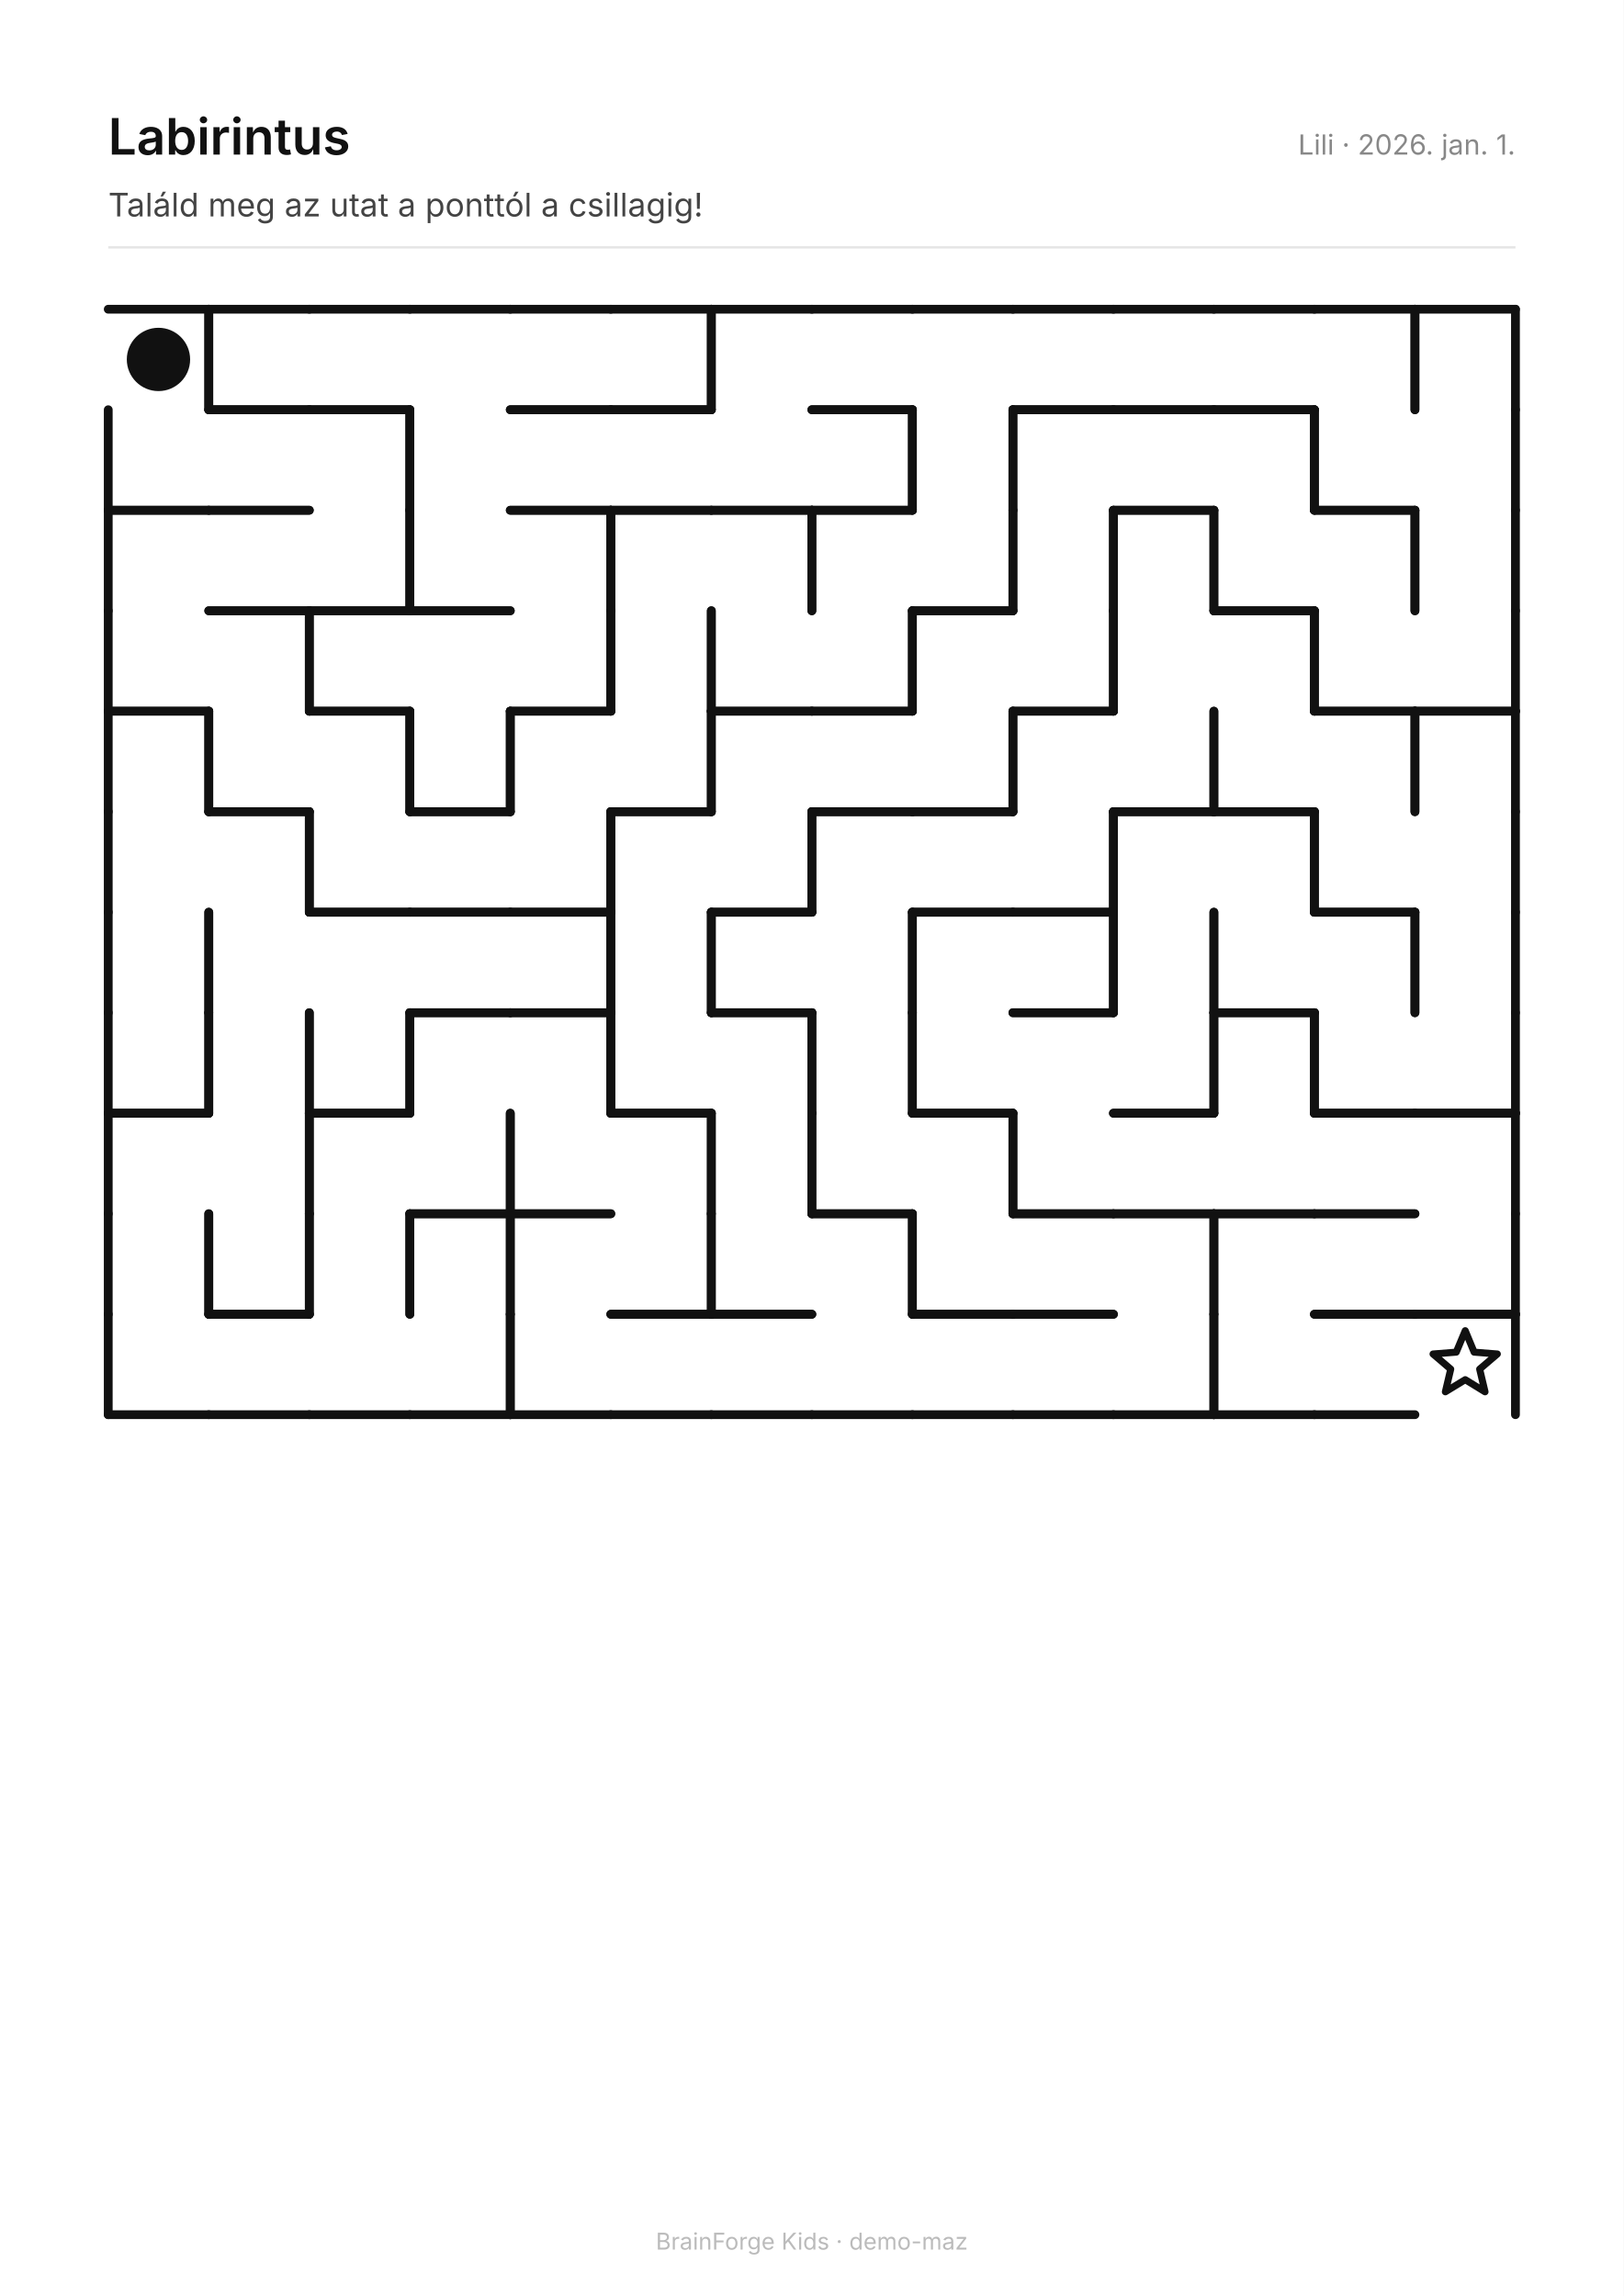
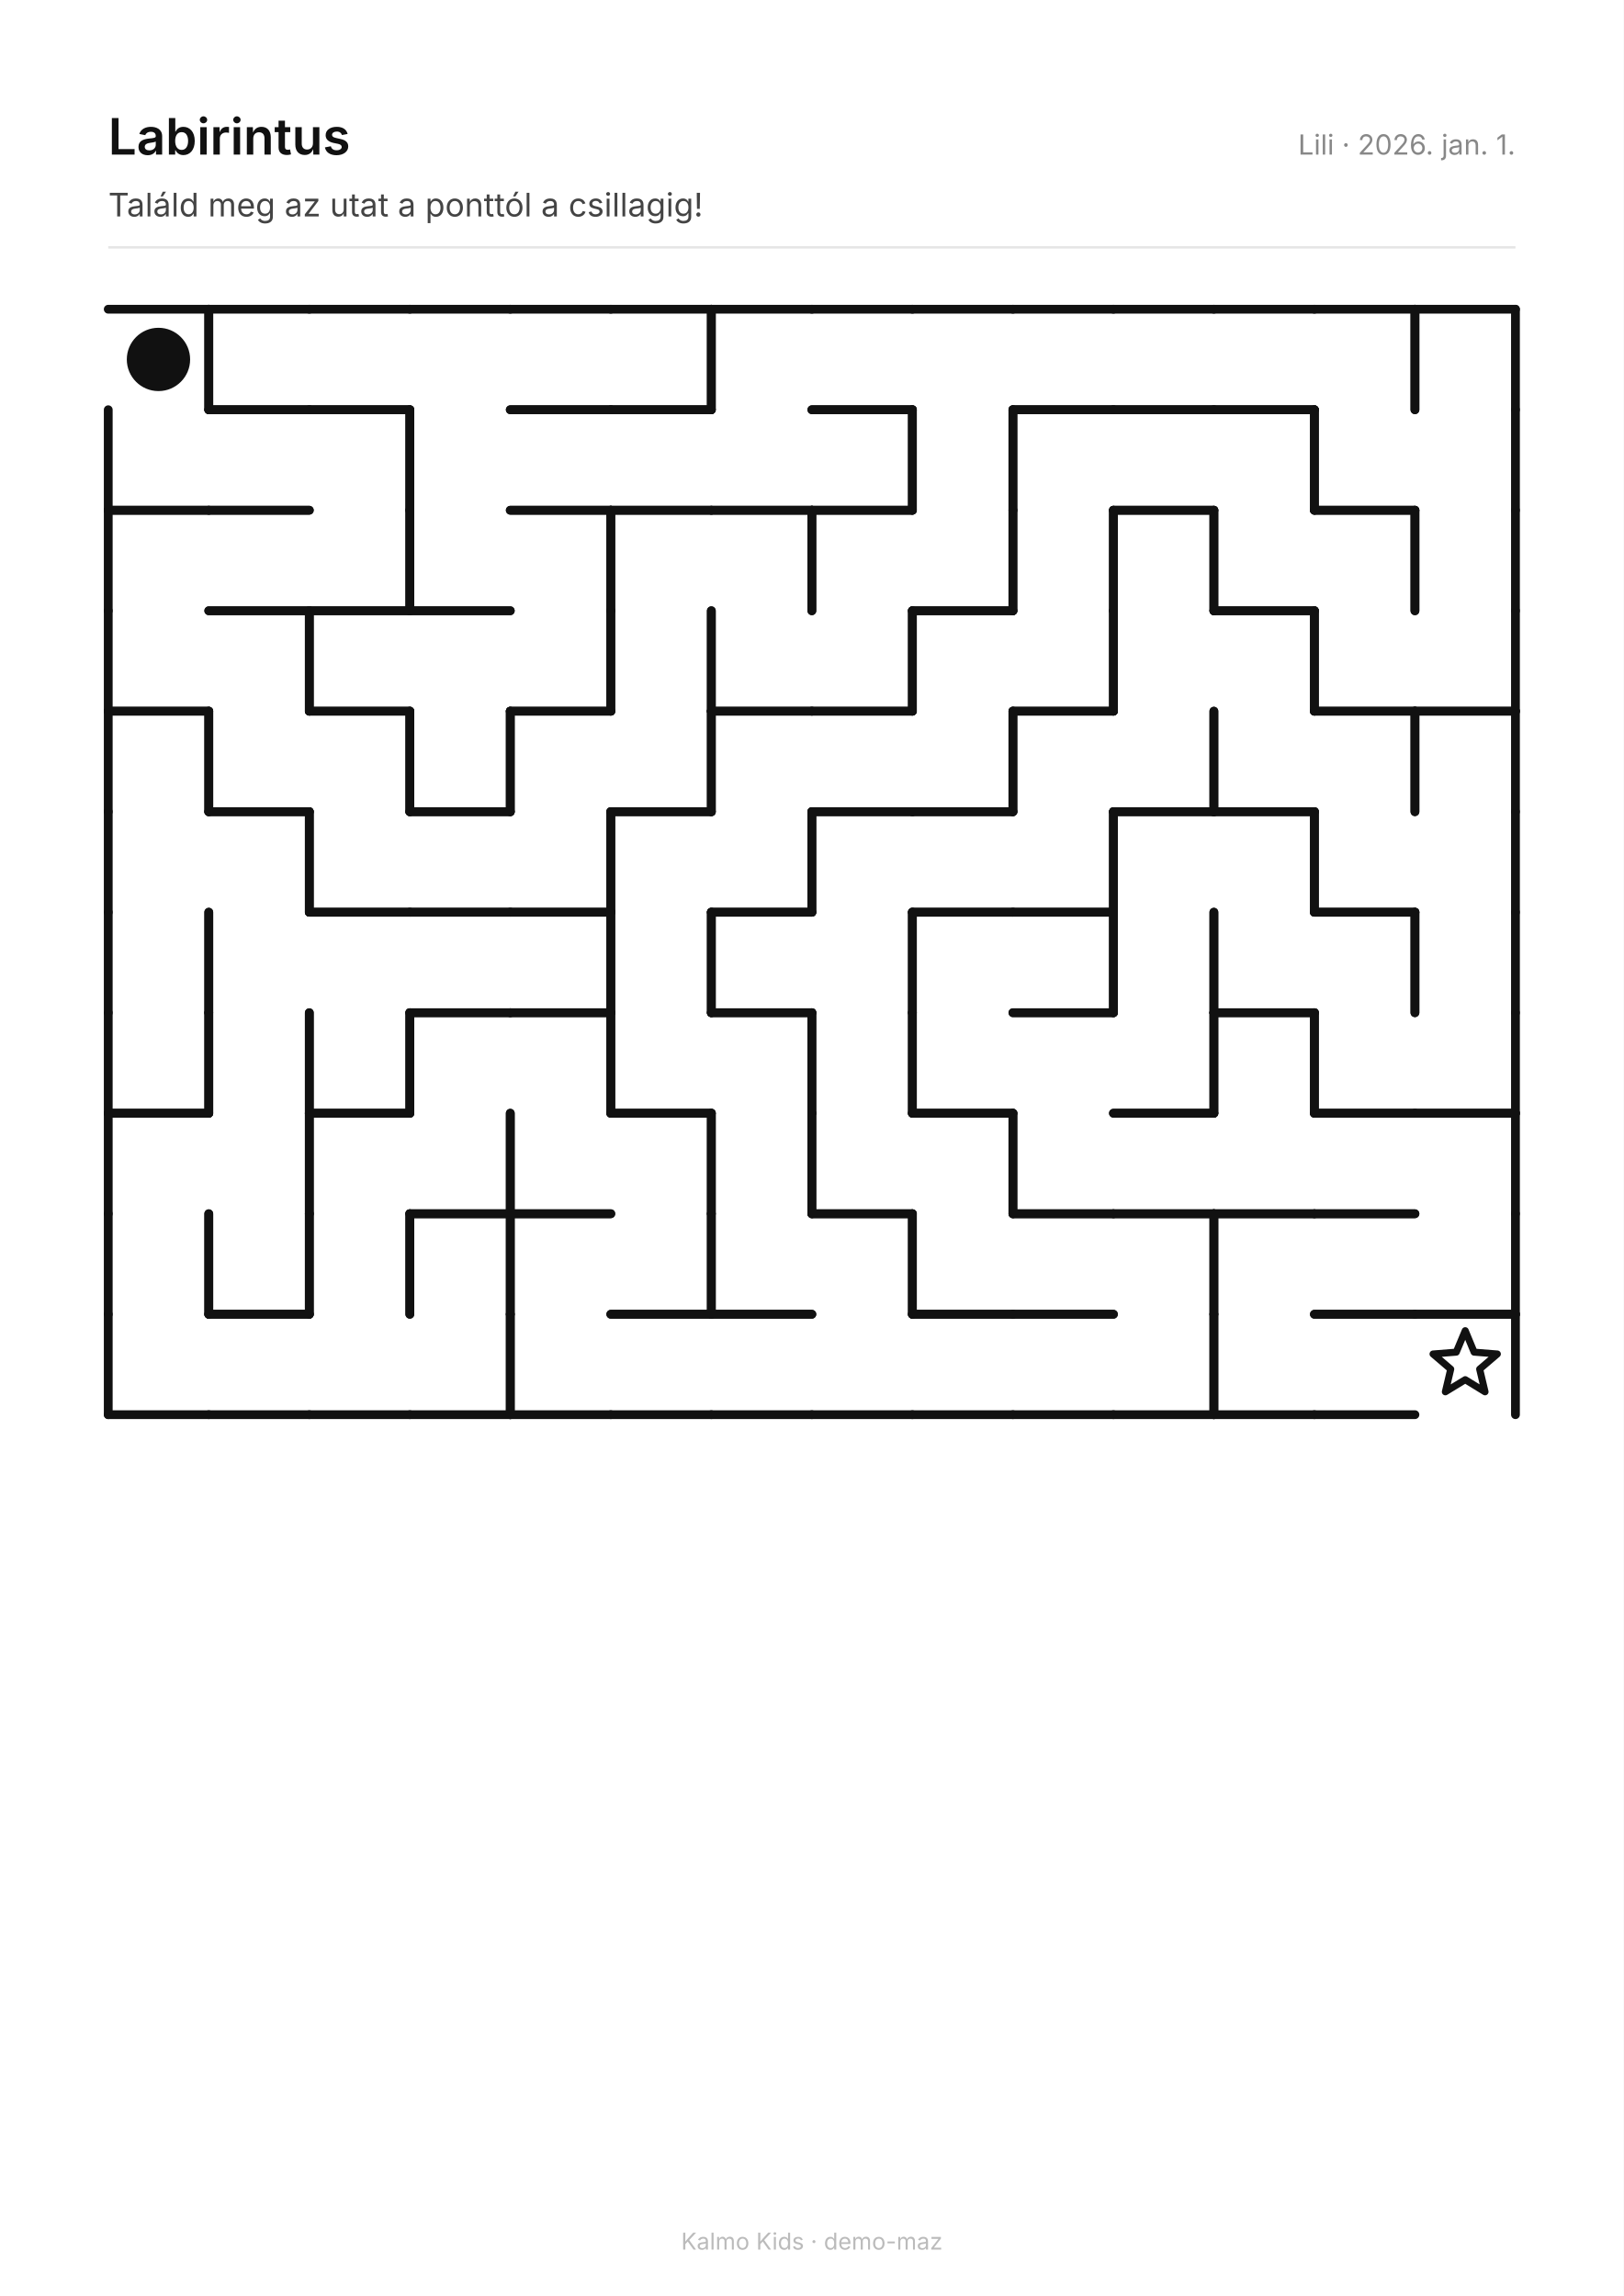
<svg xmlns="http://www.w3.org/2000/svg" width="210mm" height="297mm" viewBox="0 0 210 297" font-family="system-ui, -apple-system, sans-serif">
  <rect width="210" height="297" fill="#fff" />
  <text x="14" y="20" font-size="6.5" font-weight="600" fill="#111">Labirintus</text>
  <text x="196" y="20" font-size="3.6" fill="#888" text-anchor="end">Lili  ·  2026. jan. 1.</text>
  <text x="14" y="28" font-size="4.2" fill="#444">Találd meg az utat a ponttól a csillagig!</text>
  <line x1="14" y1="32" x2="196" y2="32" stroke="#e5e5e5" stroke-width="0.3" />
  <g transform="translate(14.00 40.00) scale(1.1375)">
    <g>
      <line x1="0" y1="0" x2="11.43" y2="0" stroke="#111" stroke-width="1" stroke-linecap="round" />
      <line x1="11.43" y1="0" x2="11.43" y2="11.43" stroke="#111" stroke-width="1" stroke-linecap="round" />
      <line x1="11.43" y1="0" x2="22.86" y2="0" stroke="#111" stroke-width="1" stroke-linecap="round" />
      <line x1="11.43" y1="11.43" x2="22.86" y2="11.43" stroke="#111" stroke-width="1" stroke-linecap="round" />
      <line x1="11.43" y1="0" x2="11.43" y2="11.43" stroke="#111" stroke-width="1" stroke-linecap="round" />
      <line x1="22.86" y1="0" x2="34.29" y2="0" stroke="#111" stroke-width="1" stroke-linecap="round" />
      <line x1="22.86" y1="11.43" x2="34.29" y2="11.43" stroke="#111" stroke-width="1" stroke-linecap="round" />
      <line x1="34.29" y1="0" x2="45.71" y2="0" stroke="#111" stroke-width="1" stroke-linecap="round" />
      <line x1="45.71" y1="0" x2="57.14" y2="0" stroke="#111" stroke-width="1" stroke-linecap="round" />
      <line x1="45.71" y1="11.43" x2="57.14" y2="11.43" stroke="#111" stroke-width="1" stroke-linecap="round" />
      <line x1="57.14" y1="0" x2="68.57" y2="0" stroke="#111" stroke-width="1" stroke-linecap="round" />
      <line x1="68.57" y1="0" x2="68.57" y2="11.43" stroke="#111" stroke-width="1" stroke-linecap="round" />
      <line x1="57.14" y1="11.43" x2="68.57" y2="11.43" stroke="#111" stroke-width="1" stroke-linecap="round" />
      <line x1="68.57" y1="0" x2="80" y2="0" stroke="#111" stroke-width="1" stroke-linecap="round" />
      <line x1="68.57" y1="0" x2="68.57" y2="11.43" stroke="#111" stroke-width="1" stroke-linecap="round" />
      <line x1="80" y1="0" x2="91.43" y2="0" stroke="#111" stroke-width="1" stroke-linecap="round" />
      <line x1="80" y1="11.43" x2="91.43" y2="11.43" stroke="#111" stroke-width="1" stroke-linecap="round" />
      <line x1="91.43" y1="0" x2="102.86" y2="0" stroke="#111" stroke-width="1" stroke-linecap="round" />
      <line x1="102.86" y1="0" x2="114.29" y2="0" stroke="#111" stroke-width="1" stroke-linecap="round" />
      <line x1="102.86" y1="11.43" x2="114.29" y2="11.43" stroke="#111" stroke-width="1" stroke-linecap="round" />
      <line x1="114.29" y1="0" x2="125.71" y2="0" stroke="#111" stroke-width="1" stroke-linecap="round" />
      <line x1="114.29" y1="11.43" x2="125.71" y2="11.43" stroke="#111" stroke-width="1" stroke-linecap="round" />
      <line x1="125.71" y1="0" x2="137.14" y2="0" stroke="#111" stroke-width="1" stroke-linecap="round" />
      <line x1="125.71" y1="11.43" x2="137.14" y2="11.43" stroke="#111" stroke-width="1" stroke-linecap="round" />
      <line x1="137.14" y1="0" x2="148.57" y2="0" stroke="#111" stroke-width="1" stroke-linecap="round" />
      <line x1="148.57" y1="0" x2="148.57" y2="11.43" stroke="#111" stroke-width="1" stroke-linecap="round" />
      <line x1="148.57" y1="0" x2="160" y2="0" stroke="#111" stroke-width="1" stroke-linecap="round" />
      <line x1="160" y1="0" x2="160" y2="11.43" stroke="#111" stroke-width="1" stroke-linecap="round" />
      <line x1="148.57" y1="0" x2="148.57" y2="11.43" stroke="#111" stroke-width="1" stroke-linecap="round" />
      <line x1="0" y1="22.86" x2="11.43" y2="22.86" stroke="#111" stroke-width="1" stroke-linecap="round" />
      <line x1="0" y1="11.43" x2="0" y2="22.86" stroke="#111" stroke-width="1" stroke-linecap="round" />
      <line x1="11.43" y1="11.43" x2="22.86" y2="11.43" stroke="#111" stroke-width="1" stroke-linecap="round" />
      <line x1="11.43" y1="22.86" x2="22.86" y2="22.86" stroke="#111" stroke-width="1" stroke-linecap="round" />
      <line x1="22.86" y1="11.43" x2="34.29" y2="11.43" stroke="#111" stroke-width="1" stroke-linecap="round" />
      <line x1="34.29" y1="11.43" x2="34.29" y2="22.86" stroke="#111" stroke-width="1" stroke-linecap="round" />
      <line x1="34.29" y1="11.43" x2="34.29" y2="22.86" stroke="#111" stroke-width="1" stroke-linecap="round" />
      <line x1="45.71" y1="11.43" x2="57.14" y2="11.43" stroke="#111" stroke-width="1" stroke-linecap="round" />
      <line x1="45.71" y1="22.86" x2="57.14" y2="22.86" stroke="#111" stroke-width="1" stroke-linecap="round" />
      <line x1="57.14" y1="11.43" x2="68.57" y2="11.43" stroke="#111" stroke-width="1" stroke-linecap="round" />
      <line x1="57.14" y1="22.86" x2="68.57" y2="22.86" stroke="#111" stroke-width="1" stroke-linecap="round" />
      <line x1="68.57" y1="22.86" x2="80" y2="22.86" stroke="#111" stroke-width="1" stroke-linecap="round" />
      <line x1="80" y1="11.43" x2="91.43" y2="11.43" stroke="#111" stroke-width="1" stroke-linecap="round" />
      <line x1="91.43" y1="11.43" x2="91.43" y2="22.86" stroke="#111" stroke-width="1" stroke-linecap="round" />
      <line x1="80" y1="22.86" x2="91.43" y2="22.86" stroke="#111" stroke-width="1" stroke-linecap="round" />
      <line x1="102.86" y1="11.43" x2="102.86" y2="22.86" stroke="#111" stroke-width="1" stroke-linecap="round" />
      <line x1="91.43" y1="11.43" x2="91.43" y2="22.86" stroke="#111" stroke-width="1" stroke-linecap="round" />
      <line x1="102.86" y1="11.43" x2="114.29" y2="11.43" stroke="#111" stroke-width="1" stroke-linecap="round" />
      <line x1="102.86" y1="11.43" x2="102.86" y2="22.86" stroke="#111" stroke-width="1" stroke-linecap="round" />
      <line x1="114.29" y1="11.43" x2="125.71" y2="11.43" stroke="#111" stroke-width="1" stroke-linecap="round" />
      <line x1="114.29" y1="22.86" x2="125.71" y2="22.86" stroke="#111" stroke-width="1" stroke-linecap="round" />
      <line x1="125.71" y1="11.43" x2="137.14" y2="11.43" stroke="#111" stroke-width="1" stroke-linecap="round" />
      <line x1="137.14" y1="11.43" x2="137.14" y2="22.86" stroke="#111" stroke-width="1" stroke-linecap="round" />
      <line x1="137.14" y1="22.86" x2="148.57" y2="22.86" stroke="#111" stroke-width="1" stroke-linecap="round" />
      <line x1="137.14" y1="11.43" x2="137.14" y2="22.86" stroke="#111" stroke-width="1" stroke-linecap="round" />
      <line x1="160" y1="11.43" x2="160" y2="22.86" stroke="#111" stroke-width="1" stroke-linecap="round" />
      <line x1="0" y1="22.86" x2="11.43" y2="22.86" stroke="#111" stroke-width="1" stroke-linecap="round" />
      <line x1="0" y1="22.86" x2="0" y2="34.29" stroke="#111" stroke-width="1" stroke-linecap="round" />
      <line x1="11.43" y1="22.86" x2="22.86" y2="22.86" stroke="#111" stroke-width="1" stroke-linecap="round" />
      <line x1="11.43" y1="34.29" x2="22.86" y2="34.29" stroke="#111" stroke-width="1" stroke-linecap="round" />
      <line x1="34.29" y1="22.86" x2="34.29" y2="34.29" stroke="#111" stroke-width="1" stroke-linecap="round" />
      <line x1="22.86" y1="34.29" x2="34.29" y2="34.29" stroke="#111" stroke-width="1" stroke-linecap="round" />
      <line x1="34.29" y1="34.29" x2="45.71" y2="34.29" stroke="#111" stroke-width="1" stroke-linecap="round" />
      <line x1="34.29" y1="22.86" x2="34.29" y2="34.29" stroke="#111" stroke-width="1" stroke-linecap="round" />
      <line x1="45.71" y1="22.86" x2="57.14" y2="22.86" stroke="#111" stroke-width="1" stroke-linecap="round" />
      <line x1="57.14" y1="22.86" x2="57.14" y2="34.29" stroke="#111" stroke-width="1" stroke-linecap="round" />
      <line x1="57.14" y1="22.86" x2="68.57" y2="22.86" stroke="#111" stroke-width="1" stroke-linecap="round" />
      <line x1="57.14" y1="22.86" x2="57.14" y2="34.29" stroke="#111" stroke-width="1" stroke-linecap="round" />
      <line x1="68.57" y1="22.86" x2="80" y2="22.86" stroke="#111" stroke-width="1" stroke-linecap="round" />
      <line x1="80" y1="22.86" x2="80" y2="34.29" stroke="#111" stroke-width="1" stroke-linecap="round" />
      <line x1="80" y1="22.86" x2="91.43" y2="22.86" stroke="#111" stroke-width="1" stroke-linecap="round" />
      <line x1="80" y1="22.86" x2="80" y2="34.29" stroke="#111" stroke-width="1" stroke-linecap="round" />
      <line x1="102.86" y1="22.86" x2="102.86" y2="34.29" stroke="#111" stroke-width="1" stroke-linecap="round" />
      <line x1="91.43" y1="34.29" x2="102.86" y2="34.29" stroke="#111" stroke-width="1" stroke-linecap="round" />
      <line x1="114.29" y1="22.86" x2="114.29" y2="34.29" stroke="#111" stroke-width="1" stroke-linecap="round" />
      <line x1="102.86" y1="22.86" x2="102.86" y2="34.29" stroke="#111" stroke-width="1" stroke-linecap="round" />
      <line x1="114.29" y1="22.86" x2="125.71" y2="22.86" stroke="#111" stroke-width="1" stroke-linecap="round" />
      <line x1="125.71" y1="22.86" x2="125.71" y2="34.29" stroke="#111" stroke-width="1" stroke-linecap="round" />
      <line x1="114.29" y1="22.86" x2="114.29" y2="34.29" stroke="#111" stroke-width="1" stroke-linecap="round" />
      <line x1="125.71" y1="34.29" x2="137.14" y2="34.29" stroke="#111" stroke-width="1" stroke-linecap="round" />
      <line x1="125.71" y1="22.86" x2="125.71" y2="34.29" stroke="#111" stroke-width="1" stroke-linecap="round" />
      <line x1="137.14" y1="22.86" x2="148.57" y2="22.86" stroke="#111" stroke-width="1" stroke-linecap="round" />
      <line x1="148.57" y1="22.86" x2="148.57" y2="34.29" stroke="#111" stroke-width="1" stroke-linecap="round" />
      <line x1="160" y1="22.86" x2="160" y2="34.29" stroke="#111" stroke-width="1" stroke-linecap="round" />
      <line x1="148.57" y1="22.86" x2="148.57" y2="34.29" stroke="#111" stroke-width="1" stroke-linecap="round" />
      <line x1="0" y1="45.71" x2="11.43" y2="45.71" stroke="#111" stroke-width="1" stroke-linecap="round" />
      <line x1="0" y1="34.29" x2="0" y2="45.71" stroke="#111" stroke-width="1" stroke-linecap="round" />
      <line x1="11.43" y1="34.29" x2="22.86" y2="34.29" stroke="#111" stroke-width="1" stroke-linecap="round" />
      <line x1="22.86" y1="34.29" x2="22.86" y2="45.71" stroke="#111" stroke-width="1" stroke-linecap="round" />
      <line x1="22.86" y1="34.29" x2="34.29" y2="34.29" stroke="#111" stroke-width="1" stroke-linecap="round" />
      <line x1="22.86" y1="45.71" x2="34.29" y2="45.71" stroke="#111" stroke-width="1" stroke-linecap="round" />
      <line x1="22.86" y1="34.29" x2="22.86" y2="45.71" stroke="#111" stroke-width="1" stroke-linecap="round" />
      <line x1="34.29" y1="34.29" x2="45.71" y2="34.29" stroke="#111" stroke-width="1" stroke-linecap="round" />
      <line x1="57.14" y1="34.29" x2="57.14" y2="45.71" stroke="#111" stroke-width="1" stroke-linecap="round" />
      <line x1="45.71" y1="45.71" x2="57.14" y2="45.71" stroke="#111" stroke-width="1" stroke-linecap="round" />
      <line x1="68.57" y1="34.29" x2="68.57" y2="45.71" stroke="#111" stroke-width="1" stroke-linecap="round" />
      <line x1="57.14" y1="34.29" x2="57.14" y2="45.71" stroke="#111" stroke-width="1" stroke-linecap="round" />
      <line x1="68.57" y1="45.71" x2="80" y2="45.71" stroke="#111" stroke-width="1" stroke-linecap="round" />
      <line x1="68.57" y1="34.29" x2="68.57" y2="45.71" stroke="#111" stroke-width="1" stroke-linecap="round" />
      <line x1="91.43" y1="34.29" x2="91.43" y2="45.71" stroke="#111" stroke-width="1" stroke-linecap="round" />
      <line x1="80" y1="45.71" x2="91.43" y2="45.71" stroke="#111" stroke-width="1" stroke-linecap="round" />
      <line x1="91.43" y1="34.29" x2="102.86" y2="34.29" stroke="#111" stroke-width="1" stroke-linecap="round" />
      <line x1="91.43" y1="34.29" x2="91.43" y2="45.71" stroke="#111" stroke-width="1" stroke-linecap="round" />
      <line x1="114.29" y1="34.29" x2="114.29" y2="45.71" stroke="#111" stroke-width="1" stroke-linecap="round" />
      <line x1="102.86" y1="45.71" x2="114.29" y2="45.71" stroke="#111" stroke-width="1" stroke-linecap="round" />
      <line x1="114.29" y1="34.29" x2="114.29" y2="45.71" stroke="#111" stroke-width="1" stroke-linecap="round" />
      <line x1="125.71" y1="34.29" x2="137.14" y2="34.29" stroke="#111" stroke-width="1" stroke-linecap="round" />
      <line x1="137.14" y1="34.29" x2="137.14" y2="45.71" stroke="#111" stroke-width="1" stroke-linecap="round" />
      <line x1="137.14" y1="45.71" x2="148.57" y2="45.71" stroke="#111" stroke-width="1" stroke-linecap="round" />
      <line x1="137.14" y1="34.29" x2="137.14" y2="45.71" stroke="#111" stroke-width="1" stroke-linecap="round" />
      <line x1="160" y1="34.29" x2="160" y2="45.71" stroke="#111" stroke-width="1" stroke-linecap="round" />
      <line x1="148.57" y1="45.71" x2="160" y2="45.71" stroke="#111" stroke-width="1" stroke-linecap="round" />
      <line x1="0" y1="45.71" x2="11.43" y2="45.71" stroke="#111" stroke-width="1" stroke-linecap="round" />
      <line x1="11.43" y1="45.71" x2="11.43" y2="57.14" stroke="#111" stroke-width="1" stroke-linecap="round" />
      <line x1="0" y1="45.71" x2="0" y2="57.14" stroke="#111" stroke-width="1" stroke-linecap="round" />
      <line x1="11.43" y1="57.14" x2="22.86" y2="57.14" stroke="#111" stroke-width="1" stroke-linecap="round" />
      <line x1="11.43" y1="45.71" x2="11.43" y2="57.14" stroke="#111" stroke-width="1" stroke-linecap="round" />
      <line x1="22.86" y1="45.71" x2="34.29" y2="45.71" stroke="#111" stroke-width="1" stroke-linecap="round" />
      <line x1="34.29" y1="45.71" x2="34.29" y2="57.14" stroke="#111" stroke-width="1" stroke-linecap="round" />
      <line x1="45.71" y1="45.71" x2="45.71" y2="57.14" stroke="#111" stroke-width="1" stroke-linecap="round" />
      <line x1="34.29" y1="57.14" x2="45.71" y2="57.14" stroke="#111" stroke-width="1" stroke-linecap="round" />
      <line x1="34.29" y1="45.71" x2="34.29" y2="57.14" stroke="#111" stroke-width="1" stroke-linecap="round" />
      <line x1="45.71" y1="45.71" x2="57.14" y2="45.71" stroke="#111" stroke-width="1" stroke-linecap="round" />
      <line x1="45.71" y1="45.71" x2="45.71" y2="57.14" stroke="#111" stroke-width="1" stroke-linecap="round" />
      <line x1="68.57" y1="45.71" x2="68.57" y2="57.14" stroke="#111" stroke-width="1" stroke-linecap="round" />
      <line x1="57.14" y1="57.14" x2="68.57" y2="57.14" stroke="#111" stroke-width="1" stroke-linecap="round" />
      <line x1="68.57" y1="45.71" x2="80" y2="45.71" stroke="#111" stroke-width="1" stroke-linecap="round" />
      <line x1="68.57" y1="45.71" x2="68.57" y2="57.14" stroke="#111" stroke-width="1" stroke-linecap="round" />
      <line x1="80" y1="45.71" x2="91.43" y2="45.71" stroke="#111" stroke-width="1" stroke-linecap="round" />
      <line x1="80" y1="57.14" x2="91.43" y2="57.14" stroke="#111" stroke-width="1" stroke-linecap="round" />
      <line x1="102.86" y1="45.71" x2="102.86" y2="57.14" stroke="#111" stroke-width="1" stroke-linecap="round" />
      <line x1="91.43" y1="57.14" x2="102.86" y2="57.14" stroke="#111" stroke-width="1" stroke-linecap="round" />
      <line x1="102.86" y1="45.71" x2="114.29" y2="45.71" stroke="#111" stroke-width="1" stroke-linecap="round" />
      <line x1="102.86" y1="45.71" x2="102.86" y2="57.14" stroke="#111" stroke-width="1" stroke-linecap="round" />
      <line x1="125.71" y1="45.71" x2="125.71" y2="57.14" stroke="#111" stroke-width="1" stroke-linecap="round" />
      <line x1="114.29" y1="57.14" x2="125.71" y2="57.14" stroke="#111" stroke-width="1" stroke-linecap="round" />
      <line x1="125.71" y1="57.14" x2="137.14" y2="57.14" stroke="#111" stroke-width="1" stroke-linecap="round" />
      <line x1="125.71" y1="45.71" x2="125.71" y2="57.14" stroke="#111" stroke-width="1" stroke-linecap="round" />
      <line x1="137.14" y1="45.71" x2="148.57" y2="45.71" stroke="#111" stroke-width="1" stroke-linecap="round" />
      <line x1="148.57" y1="45.71" x2="148.57" y2="57.14" stroke="#111" stroke-width="1" stroke-linecap="round" />
      <line x1="148.57" y1="45.71" x2="160" y2="45.71" stroke="#111" stroke-width="1" stroke-linecap="round" />
      <line x1="160" y1="45.71" x2="160" y2="57.14" stroke="#111" stroke-width="1" stroke-linecap="round" />
      <line x1="148.57" y1="45.71" x2="148.57" y2="57.14" stroke="#111" stroke-width="1" stroke-linecap="round" />
      <line x1="0" y1="57.14" x2="0" y2="68.57" stroke="#111" stroke-width="1" stroke-linecap="round" />
      <line x1="11.43" y1="57.14" x2="22.86" y2="57.14" stroke="#111" stroke-width="1" stroke-linecap="round" />
      <line x1="22.86" y1="57.14" x2="22.86" y2="68.57" stroke="#111" stroke-width="1" stroke-linecap="round" />
      <line x1="22.86" y1="68.57" x2="34.29" y2="68.57" stroke="#111" stroke-width="1" stroke-linecap="round" />
      <line x1="22.86" y1="57.14" x2="22.86" y2="68.57" stroke="#111" stroke-width="1" stroke-linecap="round" />
      <line x1="34.29" y1="57.14" x2="45.71" y2="57.14" stroke="#111" stroke-width="1" stroke-linecap="round" />
      <line x1="34.29" y1="68.57" x2="45.71" y2="68.57" stroke="#111" stroke-width="1" stroke-linecap="round" />
      <line x1="57.14" y1="57.14" x2="57.14" y2="68.57" stroke="#111" stroke-width="1" stroke-linecap="round" />
      <line x1="45.71" y1="68.57" x2="57.14" y2="68.57" stroke="#111" stroke-width="1" stroke-linecap="round" />
      <line x1="57.14" y1="57.14" x2="68.57" y2="57.14" stroke="#111" stroke-width="1" stroke-linecap="round" />
      <line x1="57.14" y1="57.14" x2="57.14" y2="68.57" stroke="#111" stroke-width="1" stroke-linecap="round" />
      <line x1="80" y1="57.14" x2="80" y2="68.57" stroke="#111" stroke-width="1" stroke-linecap="round" />
      <line x1="68.57" y1="68.57" x2="80" y2="68.57" stroke="#111" stroke-width="1" stroke-linecap="round" />
      <line x1="80" y1="57.14" x2="91.43" y2="57.14" stroke="#111" stroke-width="1" stroke-linecap="round" />
      <line x1="80" y1="57.14" x2="80" y2="68.57" stroke="#111" stroke-width="1" stroke-linecap="round" />
      <line x1="91.43" y1="57.14" x2="102.86" y2="57.14" stroke="#111" stroke-width="1" stroke-linecap="round" />
      <line x1="91.43" y1="68.57" x2="102.86" y2="68.57" stroke="#111" stroke-width="1" stroke-linecap="round" />
      <line x1="114.29" y1="57.14" x2="114.29" y2="68.57" stroke="#111" stroke-width="1" stroke-linecap="round" />
      <line x1="102.86" y1="68.57" x2="114.29" y2="68.57" stroke="#111" stroke-width="1" stroke-linecap="round" />
      <line x1="114.29" y1="57.14" x2="125.71" y2="57.14" stroke="#111" stroke-width="1" stroke-linecap="round" />
      <line x1="114.29" y1="57.14" x2="114.29" y2="68.57" stroke="#111" stroke-width="1" stroke-linecap="round" />
      <line x1="125.71" y1="57.14" x2="137.14" y2="57.14" stroke="#111" stroke-width="1" stroke-linecap="round" />
      <line x1="137.14" y1="57.14" x2="137.14" y2="68.57" stroke="#111" stroke-width="1" stroke-linecap="round" />
      <line x1="137.14" y1="68.57" x2="148.57" y2="68.57" stroke="#111" stroke-width="1" stroke-linecap="round" />
      <line x1="137.14" y1="57.14" x2="137.14" y2="68.57" stroke="#111" stroke-width="1" stroke-linecap="round" />
      <line x1="160" y1="57.14" x2="160" y2="68.57" stroke="#111" stroke-width="1" stroke-linecap="round" />
      <line x1="11.43" y1="68.57" x2="11.43" y2="80" stroke="#111" stroke-width="1" stroke-linecap="round" />
      <line x1="0" y1="68.57" x2="0" y2="80" stroke="#111" stroke-width="1" stroke-linecap="round" />
      <line x1="11.43" y1="68.57" x2="11.43" y2="80" stroke="#111" stroke-width="1" stroke-linecap="round" />
      <line x1="22.86" y1="68.57" x2="34.29" y2="68.57" stroke="#111" stroke-width="1" stroke-linecap="round" />
      <line x1="34.29" y1="68.57" x2="45.71" y2="68.57" stroke="#111" stroke-width="1" stroke-linecap="round" />
      <line x1="34.29" y1="80" x2="45.71" y2="80" stroke="#111" stroke-width="1" stroke-linecap="round" />
      <line x1="45.71" y1="68.57" x2="57.14" y2="68.57" stroke="#111" stroke-width="1" stroke-linecap="round" />
      <line x1="57.14" y1="68.57" x2="57.14" y2="80" stroke="#111" stroke-width="1" stroke-linecap="round" />
      <line x1="45.71" y1="80" x2="57.14" y2="80" stroke="#111" stroke-width="1" stroke-linecap="round" />
      <line x1="68.57" y1="68.57" x2="68.57" y2="80" stroke="#111" stroke-width="1" stroke-linecap="round" />
      <line x1="57.14" y1="68.57" x2="57.14" y2="80" stroke="#111" stroke-width="1" stroke-linecap="round" />
      <line x1="68.57" y1="68.57" x2="80" y2="68.57" stroke="#111" stroke-width="1" stroke-linecap="round" />
      <line x1="68.57" y1="80" x2="80" y2="80" stroke="#111" stroke-width="1" stroke-linecap="round" />
      <line x1="68.57" y1="68.57" x2="68.57" y2="80" stroke="#111" stroke-width="1" stroke-linecap="round" />
      <line x1="91.43" y1="68.57" x2="91.43" y2="80" stroke="#111" stroke-width="1" stroke-linecap="round" />
      <line x1="91.43" y1="68.57" x2="102.86" y2="68.57" stroke="#111" stroke-width="1" stroke-linecap="round" />
      <line x1="91.43" y1="68.57" x2="91.43" y2="80" stroke="#111" stroke-width="1" stroke-linecap="round" />
      <line x1="102.86" y1="68.57" x2="114.29" y2="68.57" stroke="#111" stroke-width="1" stroke-linecap="round" />
      <line x1="114.29" y1="68.57" x2="114.29" y2="80" stroke="#111" stroke-width="1" stroke-linecap="round" />
      <line x1="102.86" y1="80" x2="114.29" y2="80" stroke="#111" stroke-width="1" stroke-linecap="round" />
      <line x1="125.71" y1="68.57" x2="125.71" y2="80" stroke="#111" stroke-width="1" stroke-linecap="round" />
      <line x1="114.29" y1="68.57" x2="114.29" y2="80" stroke="#111" stroke-width="1" stroke-linecap="round" />
      <line x1="125.71" y1="80" x2="137.14" y2="80" stroke="#111" stroke-width="1" stroke-linecap="round" />
      <line x1="125.71" y1="68.57" x2="125.71" y2="80" stroke="#111" stroke-width="1" stroke-linecap="round" />
      <line x1="137.14" y1="68.57" x2="148.57" y2="68.57" stroke="#111" stroke-width="1" stroke-linecap="round" />
      <line x1="148.57" y1="68.57" x2="148.57" y2="80" stroke="#111" stroke-width="1" stroke-linecap="round" />
      <line x1="160" y1="68.57" x2="160" y2="80" stroke="#111" stroke-width="1" stroke-linecap="round" />
      <line x1="148.57" y1="68.57" x2="148.57" y2="80" stroke="#111" stroke-width="1" stroke-linecap="round" />
      <line x1="11.43" y1="80" x2="11.43" y2="91.43" stroke="#111" stroke-width="1" stroke-linecap="round" />
      <line x1="0" y1="91.43" x2="11.43" y2="91.43" stroke="#111" stroke-width="1" stroke-linecap="round" />
      <line x1="0" y1="80" x2="0" y2="91.43" stroke="#111" stroke-width="1" stroke-linecap="round" />
      <line x1="22.86" y1="80" x2="22.86" y2="91.43" stroke="#111" stroke-width="1" stroke-linecap="round" />
      <line x1="11.43" y1="80" x2="11.43" y2="91.43" stroke="#111" stroke-width="1" stroke-linecap="round" />
      <line x1="34.29" y1="80" x2="34.29" y2="91.43" stroke="#111" stroke-width="1" stroke-linecap="round" />
      <line x1="22.86" y1="91.43" x2="34.29" y2="91.43" stroke="#111" stroke-width="1" stroke-linecap="round" />
      <line x1="22.86" y1="80" x2="22.86" y2="91.43" stroke="#111" stroke-width="1" stroke-linecap="round" />
      <line x1="34.29" y1="80" x2="45.71" y2="80" stroke="#111" stroke-width="1" stroke-linecap="round" />
      <line x1="34.29" y1="80" x2="34.29" y2="91.43" stroke="#111" stroke-width="1" stroke-linecap="round" />
      <line x1="45.71" y1="80" x2="57.14" y2="80" stroke="#111" stroke-width="1" stroke-linecap="round" />
      <line x1="57.14" y1="80" x2="57.14" y2="91.43" stroke="#111" stroke-width="1" stroke-linecap="round" />
      <line x1="57.14" y1="91.43" x2="68.57" y2="91.43" stroke="#111" stroke-width="1" stroke-linecap="round" />
      <line x1="57.14" y1="80" x2="57.14" y2="91.43" stroke="#111" stroke-width="1" stroke-linecap="round" />
      <line x1="68.57" y1="80" x2="80" y2="80" stroke="#111" stroke-width="1" stroke-linecap="round" />
      <line x1="80" y1="80" x2="80" y2="91.43" stroke="#111" stroke-width="1" stroke-linecap="round" />
      <line x1="91.43" y1="80" x2="91.43" y2="91.43" stroke="#111" stroke-width="1" stroke-linecap="round" />
      <line x1="80" y1="80" x2="80" y2="91.43" stroke="#111" stroke-width="1" stroke-linecap="round" />
      <line x1="91.43" y1="91.43" x2="102.86" y2="91.43" stroke="#111" stroke-width="1" stroke-linecap="round" />
      <line x1="91.43" y1="80" x2="91.43" y2="91.43" stroke="#111" stroke-width="1" stroke-linecap="round" />
      <line x1="102.86" y1="80" x2="114.29" y2="80" stroke="#111" stroke-width="1" stroke-linecap="round" />
      <line x1="125.71" y1="80" x2="125.71" y2="91.43" stroke="#111" stroke-width="1" stroke-linecap="round" />
      <line x1="114.29" y1="91.43" x2="125.71" y2="91.43" stroke="#111" stroke-width="1" stroke-linecap="round" />
      <line x1="125.71" y1="80" x2="137.14" y2="80" stroke="#111" stroke-width="1" stroke-linecap="round" />
      <line x1="137.14" y1="80" x2="137.14" y2="91.43" stroke="#111" stroke-width="1" stroke-linecap="round" />
      <line x1="125.71" y1="80" x2="125.71" y2="91.43" stroke="#111" stroke-width="1" stroke-linecap="round" />
      <line x1="137.14" y1="91.43" x2="148.57" y2="91.43" stroke="#111" stroke-width="1" stroke-linecap="round" />
      <line x1="137.14" y1="80" x2="137.14" y2="91.43" stroke="#111" stroke-width="1" stroke-linecap="round" />
      <line x1="160" y1="80" x2="160" y2="91.43" stroke="#111" stroke-width="1" stroke-linecap="round" />
      <line x1="148.57" y1="91.43" x2="160" y2="91.43" stroke="#111" stroke-width="1" stroke-linecap="round" />
      <line x1="0" y1="91.43" x2="11.43" y2="91.43" stroke="#111" stroke-width="1" stroke-linecap="round" />
      <line x1="0" y1="91.43" x2="0" y2="102.86" stroke="#111" stroke-width="1" stroke-linecap="round" />
      <line x1="22.86" y1="91.43" x2="22.86" y2="102.86" stroke="#111" stroke-width="1" stroke-linecap="round" />
      <line x1="22.86" y1="91.43" x2="34.29" y2="91.43" stroke="#111" stroke-width="1" stroke-linecap="round" />
      <line x1="22.86" y1="91.43" x2="22.86" y2="102.86" stroke="#111" stroke-width="1" stroke-linecap="round" />
      <line x1="45.71" y1="91.43" x2="45.71" y2="102.86" stroke="#111" stroke-width="1" stroke-linecap="round" />
      <line x1="34.29" y1="102.86" x2="45.71" y2="102.86" stroke="#111" stroke-width="1" stroke-linecap="round" />
      <line x1="45.71" y1="102.86" x2="57.14" y2="102.86" stroke="#111" stroke-width="1" stroke-linecap="round" />
      <line x1="45.71" y1="91.43" x2="45.71" y2="102.86" stroke="#111" stroke-width="1" stroke-linecap="round" />
      <line x1="57.14" y1="91.43" x2="68.57" y2="91.43" stroke="#111" stroke-width="1" stroke-linecap="round" />
      <line x1="68.57" y1="91.43" x2="68.57" y2="102.86" stroke="#111" stroke-width="1" stroke-linecap="round" />
      <line x1="80" y1="91.43" x2="80" y2="102.86" stroke="#111" stroke-width="1" stroke-linecap="round" />
      <line x1="68.57" y1="91.43" x2="68.57" y2="102.86" stroke="#111" stroke-width="1" stroke-linecap="round" />
      <line x1="80" y1="102.86" x2="91.43" y2="102.86" stroke="#111" stroke-width="1" stroke-linecap="round" />
      <line x1="80" y1="91.43" x2="80" y2="102.86" stroke="#111" stroke-width="1" stroke-linecap="round" />
      <line x1="91.43" y1="91.43" x2="102.86" y2="91.43" stroke="#111" stroke-width="1" stroke-linecap="round" />
      <line x1="102.86" y1="91.43" x2="102.86" y2="102.86" stroke="#111" stroke-width="1" stroke-linecap="round" />
      <line x1="102.86" y1="102.86" x2="114.29" y2="102.86" stroke="#111" stroke-width="1" stroke-linecap="round" />
      <line x1="102.86" y1="91.43" x2="102.86" y2="102.86" stroke="#111" stroke-width="1" stroke-linecap="round" />
      <line x1="114.29" y1="91.43" x2="125.71" y2="91.43" stroke="#111" stroke-width="1" stroke-linecap="round" />
      <line x1="114.29" y1="102.86" x2="125.71" y2="102.86" stroke="#111" stroke-width="1" stroke-linecap="round" />
      <line x1="125.71" y1="102.86" x2="137.14" y2="102.86" stroke="#111" stroke-width="1" stroke-linecap="round" />
      <line x1="137.14" y1="91.43" x2="148.57" y2="91.43" stroke="#111" stroke-width="1" stroke-linecap="round" />
      <line x1="137.14" y1="102.86" x2="148.57" y2="102.86" stroke="#111" stroke-width="1" stroke-linecap="round" />
      <line x1="148.57" y1="91.43" x2="160" y2="91.43" stroke="#111" stroke-width="1" stroke-linecap="round" />
      <line x1="160" y1="91.43" x2="160" y2="102.86" stroke="#111" stroke-width="1" stroke-linecap="round" />
      <line x1="11.43" y1="102.86" x2="11.43" y2="114.29" stroke="#111" stroke-width="1" stroke-linecap="round" />
      <line x1="0" y1="102.86" x2="0" y2="114.29" stroke="#111" stroke-width="1" stroke-linecap="round" />
      <line x1="22.86" y1="102.86" x2="22.86" y2="114.29" stroke="#111" stroke-width="1" stroke-linecap="round" />
      <line x1="11.43" y1="114.29" x2="22.86" y2="114.29" stroke="#111" stroke-width="1" stroke-linecap="round" />
      <line x1="11.43" y1="102.86" x2="11.43" y2="114.29" stroke="#111" stroke-width="1" stroke-linecap="round" />
      <line x1="34.29" y1="102.86" x2="34.29" y2="114.29" stroke="#111" stroke-width="1" stroke-linecap="round" />
      <line x1="22.86" y1="102.86" x2="22.86" y2="114.29" stroke="#111" stroke-width="1" stroke-linecap="round" />
      <line x1="34.29" y1="102.86" x2="45.71" y2="102.86" stroke="#111" stroke-width="1" stroke-linecap="round" />
      <line x1="45.71" y1="102.86" x2="45.71" y2="114.29" stroke="#111" stroke-width="1" stroke-linecap="round" />
      <line x1="34.29" y1="102.86" x2="34.29" y2="114.29" stroke="#111" stroke-width="1" stroke-linecap="round" />
      <line x1="45.71" y1="102.86" x2="57.14" y2="102.86" stroke="#111" stroke-width="1" stroke-linecap="round" />
      <line x1="45.71" y1="102.86" x2="45.71" y2="114.29" stroke="#111" stroke-width="1" stroke-linecap="round" />
      <line x1="68.57" y1="102.86" x2="68.57" y2="114.29" stroke="#111" stroke-width="1" stroke-linecap="round" />
      <line x1="57.14" y1="114.29" x2="68.57" y2="114.29" stroke="#111" stroke-width="1" stroke-linecap="round" />
      <line x1="68.57" y1="114.29" x2="80" y2="114.29" stroke="#111" stroke-width="1" stroke-linecap="round" />
      <line x1="68.57" y1="102.86" x2="68.57" y2="114.29" stroke="#111" stroke-width="1" stroke-linecap="round" />
      <line x1="80" y1="102.86" x2="91.43" y2="102.86" stroke="#111" stroke-width="1" stroke-linecap="round" />
      <line x1="91.43" y1="102.86" x2="91.43" y2="114.29" stroke="#111" stroke-width="1" stroke-linecap="round" />
      <line x1="91.43" y1="114.29" x2="102.86" y2="114.29" stroke="#111" stroke-width="1" stroke-linecap="round" />
      <line x1="91.43" y1="102.86" x2="91.43" y2="114.29" stroke="#111" stroke-width="1" stroke-linecap="round" />
      <line x1="102.86" y1="102.86" x2="114.29" y2="102.86" stroke="#111" stroke-width="1" stroke-linecap="round" />
      <line x1="102.86" y1="114.29" x2="114.29" y2="114.29" stroke="#111" stroke-width="1" stroke-linecap="round" />
      <line x1="114.29" y1="102.86" x2="125.71" y2="102.86" stroke="#111" stroke-width="1" stroke-linecap="round" />
      <line x1="125.71" y1="102.86" x2="125.71" y2="114.29" stroke="#111" stroke-width="1" stroke-linecap="round" />
      <line x1="125.71" y1="102.86" x2="137.14" y2="102.86" stroke="#111" stroke-width="1" stroke-linecap="round" />
      <line x1="125.71" y1="102.86" x2="125.71" y2="114.29" stroke="#111" stroke-width="1" stroke-linecap="round" />
      <line x1="137.14" y1="102.86" x2="148.57" y2="102.86" stroke="#111" stroke-width="1" stroke-linecap="round" />
      <line x1="137.14" y1="114.29" x2="148.57" y2="114.29" stroke="#111" stroke-width="1" stroke-linecap="round" />
      <line x1="160" y1="102.86" x2="160" y2="114.29" stroke="#111" stroke-width="1" stroke-linecap="round" />
      <line x1="148.57" y1="114.29" x2="160" y2="114.29" stroke="#111" stroke-width="1" stroke-linecap="round" />
      <line x1="0" y1="125.71" x2="11.43" y2="125.71" stroke="#111" stroke-width="1" stroke-linecap="round" />
      <line x1="0" y1="114.29" x2="0" y2="125.71" stroke="#111" stroke-width="1" stroke-linecap="round" />
      <line x1="11.43" y1="114.29" x2="22.86" y2="114.29" stroke="#111" stroke-width="1" stroke-linecap="round" />
      <line x1="11.43" y1="125.71" x2="22.86" y2="125.71" stroke="#111" stroke-width="1" stroke-linecap="round" />
      <line x1="22.86" y1="125.71" x2="34.29" y2="125.71" stroke="#111" stroke-width="1" stroke-linecap="round" />
      <line x1="45.71" y1="114.29" x2="45.71" y2="125.71" stroke="#111" stroke-width="1" stroke-linecap="round" />
      <line x1="34.29" y1="125.71" x2="45.71" y2="125.71" stroke="#111" stroke-width="1" stroke-linecap="round" />
      <line x1="45.71" y1="125.71" x2="57.14" y2="125.71" stroke="#111" stroke-width="1" stroke-linecap="round" />
      <line x1="45.71" y1="114.29" x2="45.71" y2="125.71" stroke="#111" stroke-width="1" stroke-linecap="round" />
      <line x1="57.14" y1="114.29" x2="68.57" y2="114.29" stroke="#111" stroke-width="1" stroke-linecap="round" />
      <line x1="57.14" y1="125.71" x2="68.57" y2="125.71" stroke="#111" stroke-width="1" stroke-linecap="round" />
      <line x1="68.57" y1="114.29" x2="80" y2="114.29" stroke="#111" stroke-width="1" stroke-linecap="round" />
      <line x1="68.57" y1="125.71" x2="80" y2="125.71" stroke="#111" stroke-width="1" stroke-linecap="round" />
      <line x1="80" y1="125.71" x2="91.43" y2="125.71" stroke="#111" stroke-width="1" stroke-linecap="round" />
      <line x1="91.43" y1="114.29" x2="102.86" y2="114.29" stroke="#111" stroke-width="1" stroke-linecap="round" />
      <line x1="91.43" y1="125.71" x2="102.86" y2="125.71" stroke="#111" stroke-width="1" stroke-linecap="round" />
      <line x1="102.86" y1="114.29" x2="114.29" y2="114.29" stroke="#111" stroke-width="1" stroke-linecap="round" />
      <line x1="102.86" y1="125.71" x2="114.29" y2="125.71" stroke="#111" stroke-width="1" stroke-linecap="round" />
      <line x1="125.71" y1="114.29" x2="125.71" y2="125.71" stroke="#111" stroke-width="1" stroke-linecap="round" />
      <line x1="114.29" y1="125.71" x2="125.71" y2="125.71" stroke="#111" stroke-width="1" stroke-linecap="round" />
      <line x1="125.71" y1="125.71" x2="137.14" y2="125.71" stroke="#111" stroke-width="1" stroke-linecap="round" />
      <line x1="125.71" y1="114.29" x2="125.71" y2="125.71" stroke="#111" stroke-width="1" stroke-linecap="round" />
      <line x1="137.14" y1="114.29" x2="148.57" y2="114.29" stroke="#111" stroke-width="1" stroke-linecap="round" />
      <line x1="137.14" y1="125.71" x2="148.57" y2="125.71" stroke="#111" stroke-width="1" stroke-linecap="round" />
      <line x1="148.57" y1="114.29" x2="160" y2="114.29" stroke="#111" stroke-width="1" stroke-linecap="round" />
      <line x1="160" y1="114.29" x2="160" y2="125.71" stroke="#111" stroke-width="1" stroke-linecap="round" />
      <circle cx="5.71" cy="5.71" r="3.20" fill="#111" stroke="#111" stroke-width="0.80" />
      <path d="M 154.29,116.16 L 155.30,118.60 L 157.94,118.81 L 155.93,120.53 L 156.54,123.11 L 154.29,121.73 L 152.03,123.11 L 152.64,120.53 L 150.63,118.81 L 153.27,118.60 Z" fill="none" stroke="#111" stroke-width="0.80" stroke-linejoin="round" />
    </g>
  </g>
-   <text x="105" y="291" font-size="3" fill="#bbb" text-anchor="middle">BrainForge Kids · demo-maz</text>
+   <text x="105" y="291" font-size="3" fill="#bbb" text-anchor="middle">Kalmo Kids · demo-maz</text>
</svg>
